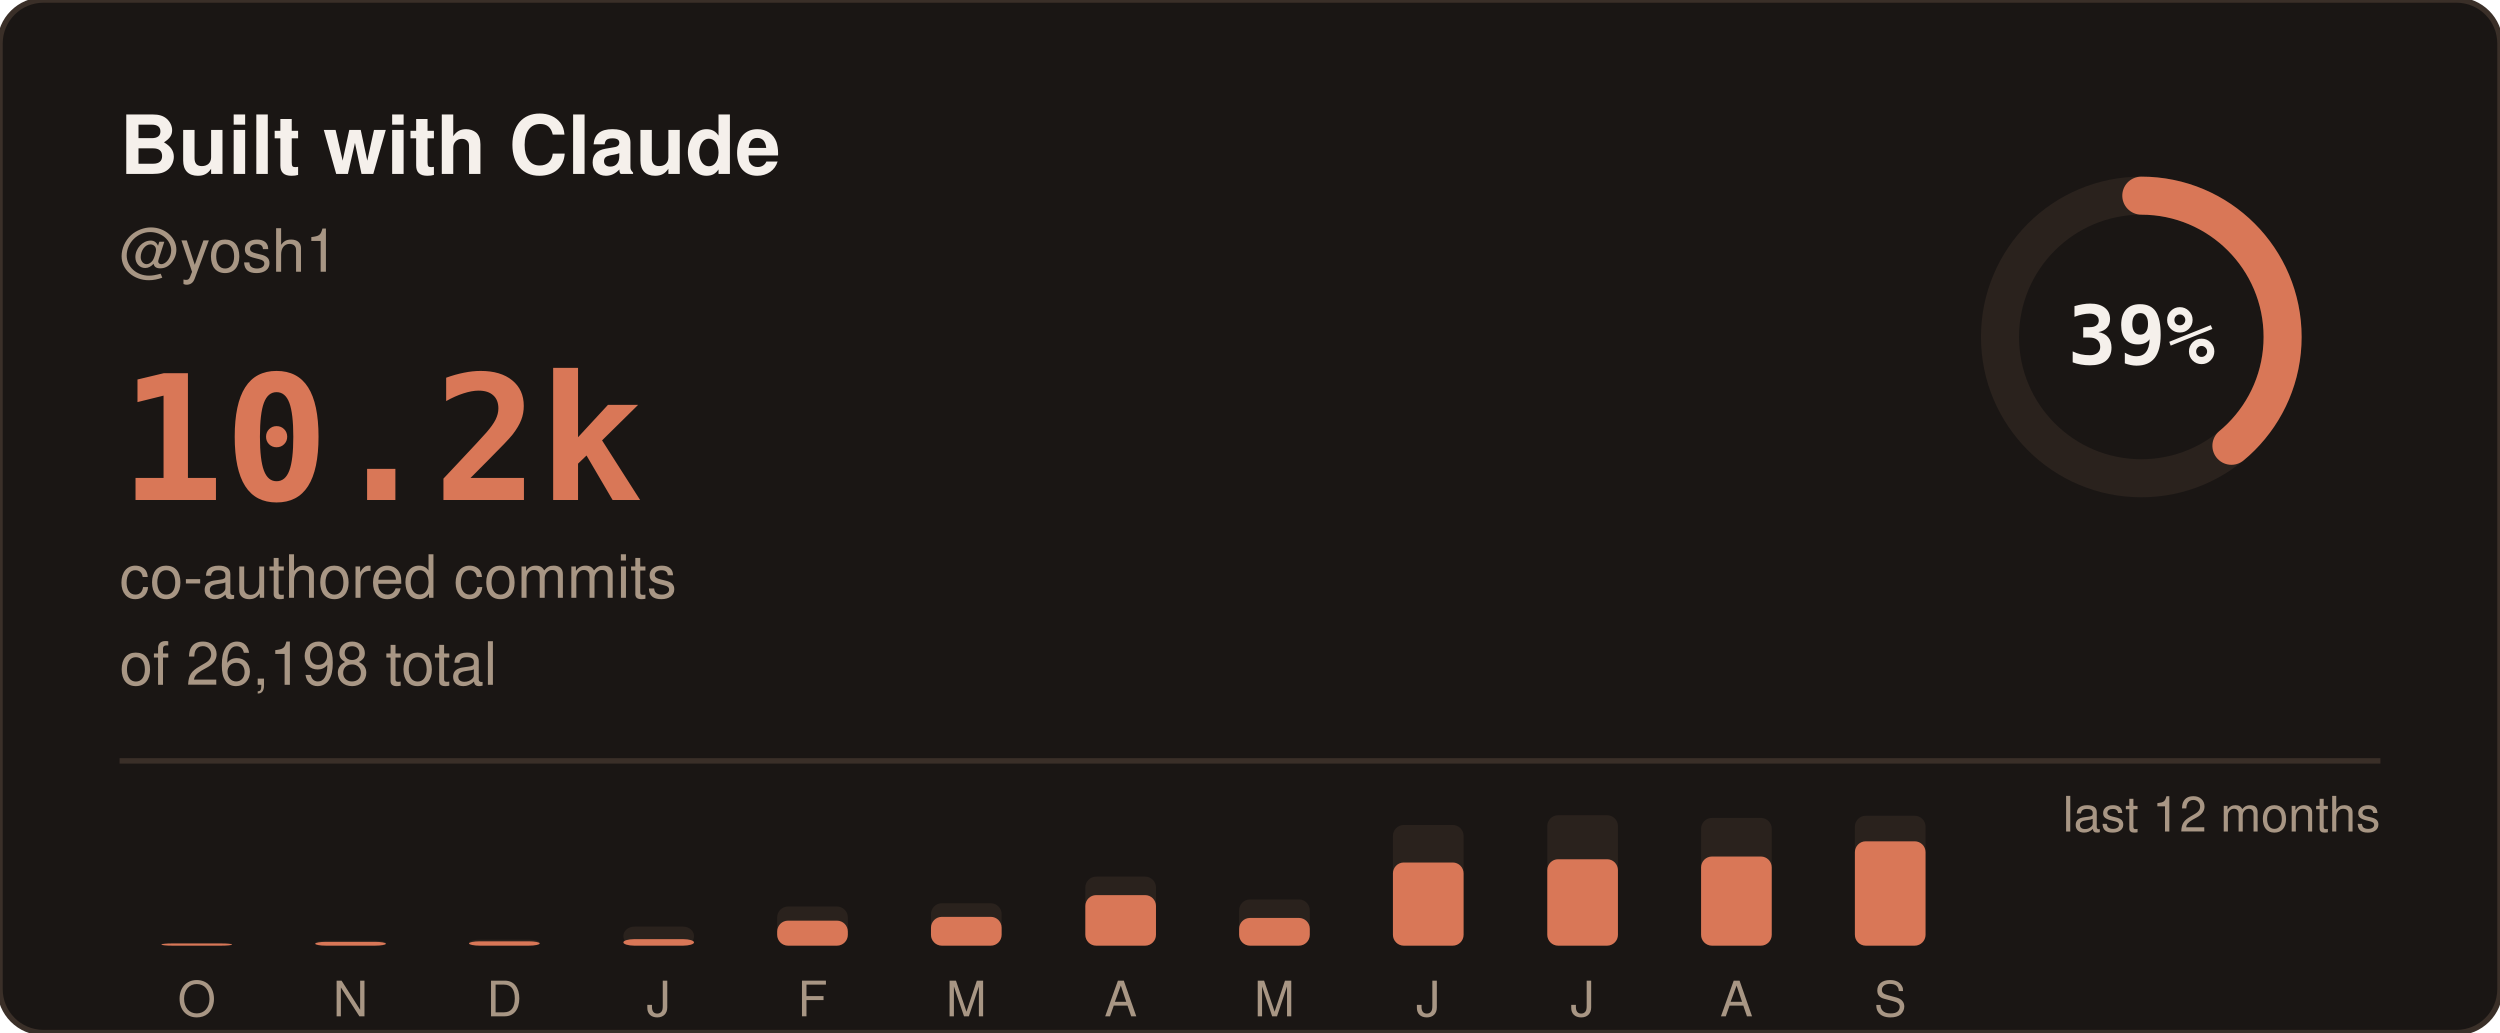
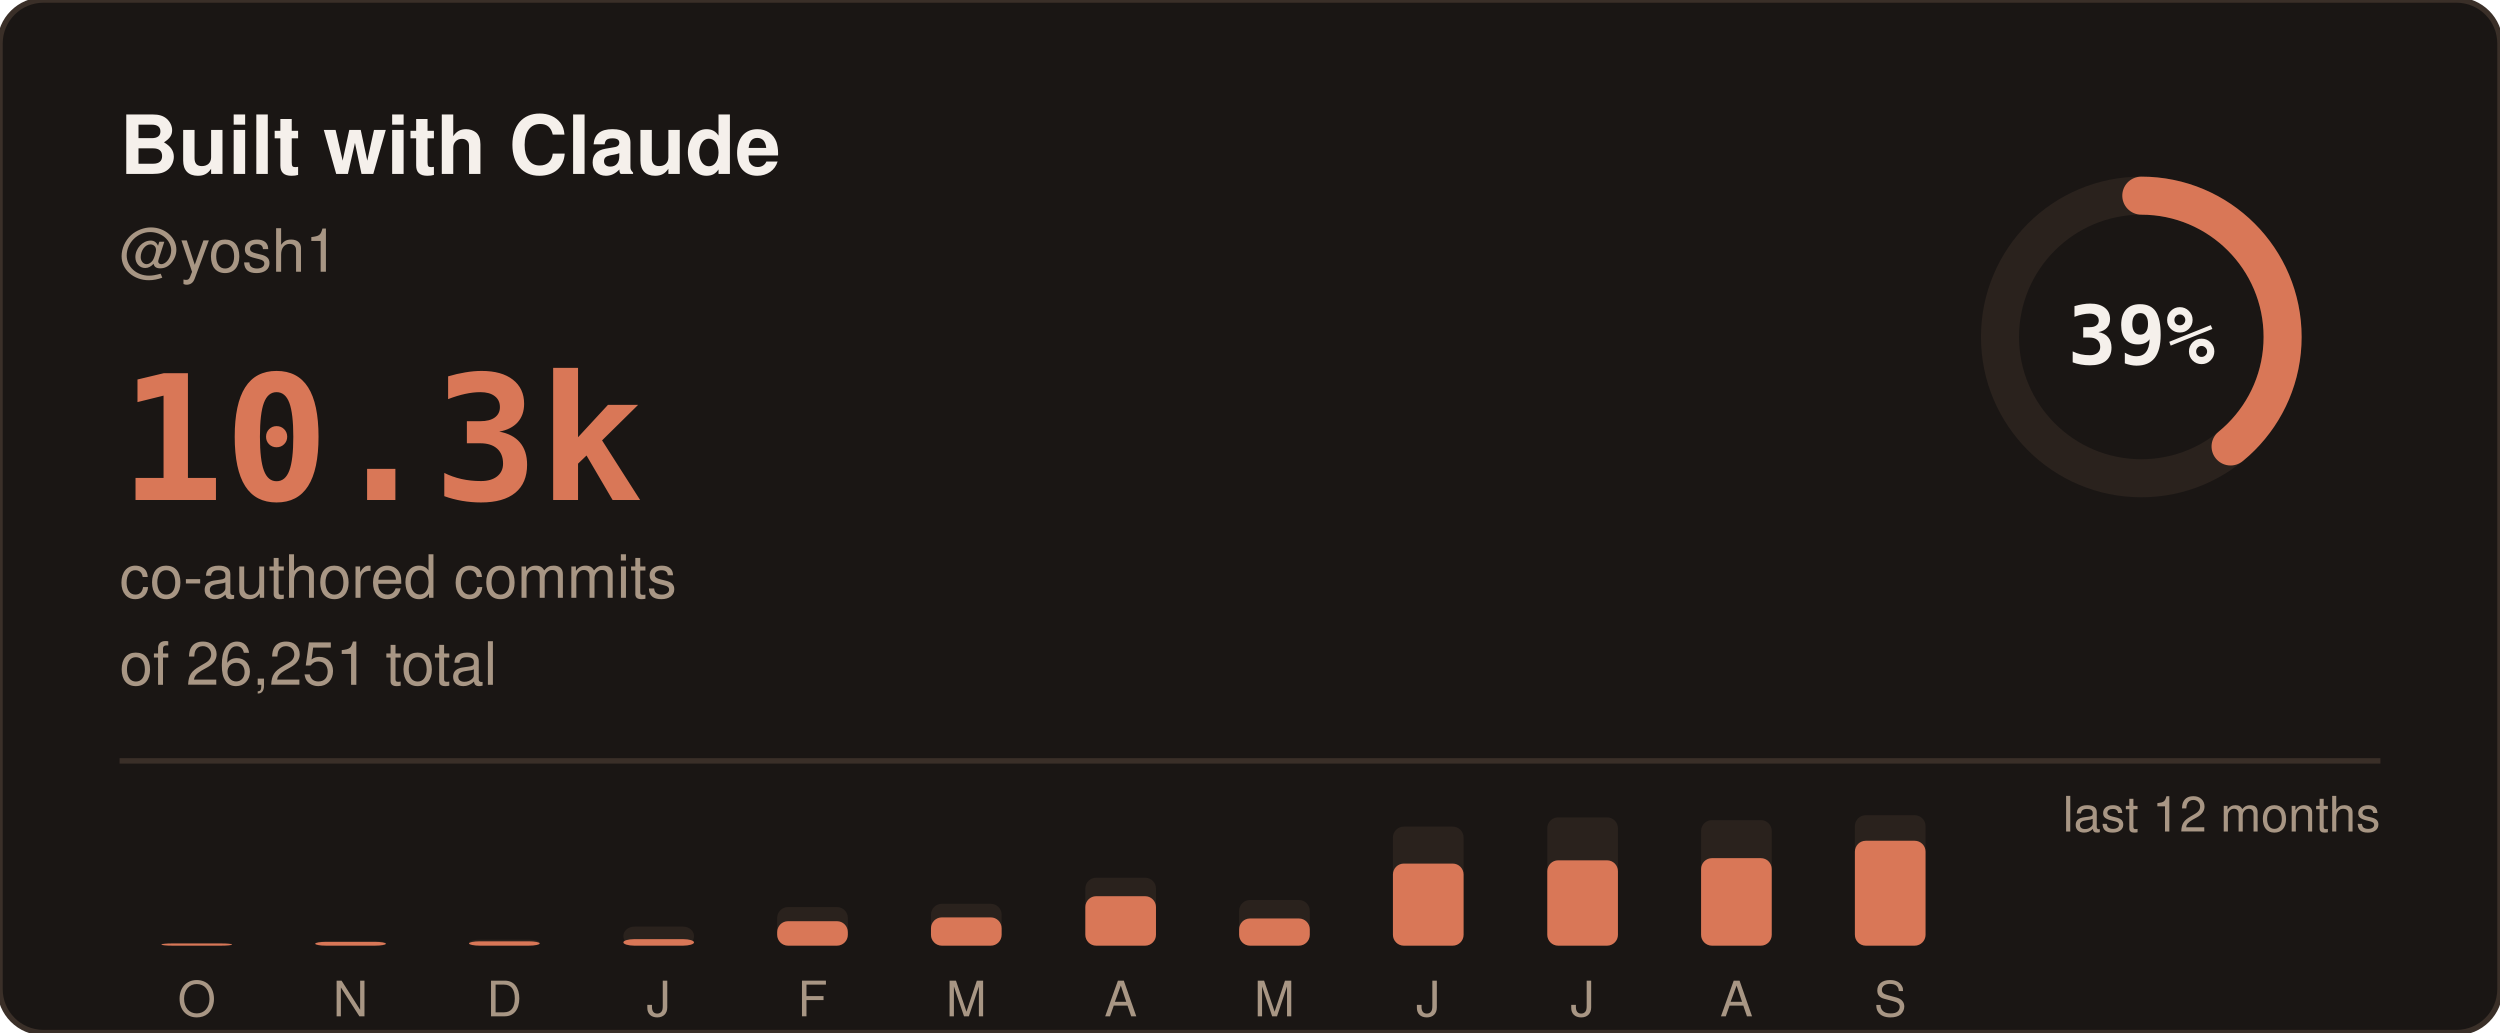
- <svg xmlns="http://www.w3.org/2000/svg" width="460" height="190" viewBox="0 0 460 190" role="img" aria-label="Built with Claude: 10,223 of 26,198 commits co-authored, 39 percent">
+ <svg xmlns="http://www.w3.org/2000/svg" width="460" height="190" viewBox="0 0 460 190" role="img" aria-label="Built with Claude: 10,261 of 26,251 commits co-authored, 39 percent">
  <style>@keyframes ring{from{stroke-dashoffset:163.4}}@keyframes fade{from{opacity:0}}.ring{animation:ring 1s ease-out}.fade{animation:fade .8s ease-out}</style>
  <rect width="460" height="190" rx="8" fill="#1a1614" stroke="#3a2f28" />
  <text x="22" y="32" fill="#f5f0eb" font-family="-apple-system,BlinkMacSystemFont,'Segoe UI',Helvetica,Arial,sans-serif" font-size="15" font-weight="600">Built with Claude</text>
  <text x="22" y="50" fill="#a89684" font-family="-apple-system,BlinkMacSystemFont,'Segoe UI',Helvetica,Arial,sans-serif" font-size="11">@yosh1</text>
-   <text x="22" y="92" fill="#d97757" font-family="ui-monospace,SFMono-Regular,'SF Mono',Menlo,Consolas,monospace" font-size="32" font-weight="600" class="fade">10.2k</text>
+   <text x="22" y="92" fill="#d97757" font-family="ui-monospace,SFMono-Regular,'SF Mono',Menlo,Consolas,monospace" font-size="32" font-weight="600" class="fade">10.3k</text>
  <text x="22" y="110" fill="#a89684" font-family="-apple-system,BlinkMacSystemFont,'Segoe UI',Helvetica,Arial,sans-serif" font-size="11">co-authored commits</text>
-   <text x="22" y="126" fill="#a89684" font-family="-apple-system,BlinkMacSystemFont,'Segoe UI',Helvetica,Arial,sans-serif" font-size="11">of 26,198 total</text>
+   <text x="22" y="126" fill="#a89684" font-family="-apple-system,BlinkMacSystemFont,'Segoe UI',Helvetica,Arial,sans-serif" font-size="11">of 26,251 total</text>
  <circle cx="394" cy="62" r="26" fill="none" stroke="#2a221d" stroke-width="7" />
-   <circle cx="394" cy="62" r="26" fill="none" stroke="#d97757" stroke-width="7" stroke-linecap="round" stroke-dasharray="63.7 163.4" transform="rotate(-90 394 62)" class="ring" stroke-dashoffset="0" />
+   <circle cx="394" cy="62" r="26" fill="none" stroke="#d97757" stroke-width="7" stroke-linecap="round" stroke-dasharray="63.9 163.4" transform="rotate(-90 394 62)" class="ring" stroke-dashoffset="0" />
  <text x="394" y="67" fill="#f5f0eb" font-family="ui-monospace,SFMono-Regular,'SF Mono',Menlo,Consolas,monospace" font-size="15" font-weight="600" text-anchor="middle">39%</text>
  <line x1="22" y1="140" x2="438" y2="140" stroke="#3a2f28" />
  <text x="438" y="153" fill="#a89684" font-family="-apple-system,BlinkMacSystemFont,'Segoe UI',Helvetica,Arial,sans-serif" font-size="9" text-anchor="end">last 12 months</text>
  <rect x="29.7" y="173.5" width="13.0" height="0.5" rx="2" fill="#2a221d">
    <animate attributeName="height" from="0" to="0.5" dur="0.6s" begin="0.00s" fill="freeze" />
    <animate attributeName="y" from="174.0" to="173.5" dur="0.6s" begin="0.00s" fill="freeze" />
  </rect>
  <rect x="29.7" y="173.6" width="13.0" height="0.4" rx="2" fill="#d97757" pointer-events="none">
    <animate attributeName="height" from="0" to="0.4" dur="0.6s" begin="0.00s" fill="freeze" />
    <animate attributeName="y" from="174.0" to="173.6" dur="0.6s" begin="0.00s" fill="freeze" />
  </rect>
  <text x="36.2" y="187" fill="#a89684" font-family="-apple-system,BlinkMacSystemFont,'Segoe UI',Helvetica,Arial,sans-serif" font-size="9" text-anchor="middle">O</text>
-   <rect x="58.0" y="173.1" width="13.0" height="0.9" rx="2" fill="#2a221d">
-     <animate attributeName="height" from="0" to="0.9" dur="0.6s" begin="0.05s" fill="freeze" />
-     <animate attributeName="y" from="174.0" to="173.1" dur="0.6s" begin="0.05s" fill="freeze" />
+   <rect x="58.0" y="173.2" width="13.0" height="0.8" rx="2" fill="#2a221d">
+     <animate attributeName="height" from="0" to="0.8" dur="0.6s" begin="0.05s" fill="freeze" />
+     <animate attributeName="y" from="174.0" to="173.2" dur="0.6s" begin="0.05s" fill="freeze" />
  </rect>
  <rect x="58.0" y="173.3" width="13.0" height="0.7" rx="2" fill="#d97757" pointer-events="none">
    <animate attributeName="height" from="0" to="0.7" dur="0.6s" begin="0.05s" fill="freeze" />
    <animate attributeName="y" from="174.0" to="173.3" dur="0.6s" begin="0.05s" fill="freeze" />
  </rect>
  <text x="64.5" y="187" fill="#a89684" font-family="-apple-system,BlinkMacSystemFont,'Segoe UI',Helvetica,Arial,sans-serif" font-size="9" text-anchor="middle">N</text>
  <rect x="86.3" y="172.9" width="13.0" height="1.1" rx="2" fill="#2a221d">
    <animate attributeName="height" from="0" to="1.1" dur="0.6s" begin="0.10s" fill="freeze" />
    <animate attributeName="y" from="174.0" to="172.9" dur="0.6s" begin="0.10s" fill="freeze" />
  </rect>
  <rect x="86.3" y="173.2" width="13.0" height="0.8" rx="2" fill="#d97757" pointer-events="none">
    <animate attributeName="height" from="0" to="0.8" dur="0.6s" begin="0.10s" fill="freeze" />
    <animate attributeName="y" from="174.0" to="173.2" dur="0.6s" begin="0.10s" fill="freeze" />
  </rect>
  <text x="92.8" y="187" fill="#a89684" font-family="-apple-system,BlinkMacSystemFont,'Segoe UI',Helvetica,Arial,sans-serif" font-size="9" text-anchor="middle">D</text>
  <rect x="114.7" y="170.5" width="13.0" height="3.5" rx="2" fill="#2a221d">
    <animate attributeName="height" from="0" to="3.5" dur="0.6s" begin="0.15s" fill="freeze" />
    <animate attributeName="y" from="174.0" to="170.5" dur="0.6s" begin="0.15s" fill="freeze" />
  </rect>
  <rect x="114.7" y="172.8" width="13.0" height="1.2" rx="2" fill="#d97757" pointer-events="none">
    <animate attributeName="height" from="0" to="1.2" dur="0.6s" begin="0.15s" fill="freeze" />
    <animate attributeName="y" from="174.0" to="172.8" dur="0.6s" begin="0.15s" fill="freeze" />
  </rect>
  <text x="121.2" y="187" fill="#a89684" font-family="-apple-system,BlinkMacSystemFont,'Segoe UI',Helvetica,Arial,sans-serif" font-size="9" text-anchor="middle">J</text>
-   <rect x="143.0" y="166.8" width="13.0" height="7.2" rx="2" fill="#2a221d">
-     <animate attributeName="height" from="0" to="7.2" dur="0.6s" begin="0.20s" fill="freeze" />
-     <animate attributeName="y" from="174.0" to="166.8" dur="0.6s" begin="0.20s" fill="freeze" />
+   <rect x="143.0" y="166.9" width="13.0" height="7.1" rx="2" fill="#2a221d">
+     <animate attributeName="height" from="0" to="7.1" dur="0.6s" begin="0.20s" fill="freeze" />
+     <animate attributeName="y" from="174.0" to="166.9" dur="0.6s" begin="0.20s" fill="freeze" />
  </rect>
-   <rect x="143.0" y="169.4" width="13.0" height="4.6" rx="2" fill="#d97757" pointer-events="none">
-     <animate attributeName="height" from="0" to="4.6" dur="0.6s" begin="0.20s" fill="freeze" />
-     <animate attributeName="y" from="174.0" to="169.4" dur="0.6s" begin="0.20s" fill="freeze" />
+   <rect x="143.0" y="169.5" width="13.0" height="4.5" rx="2" fill="#d97757" pointer-events="none">
+     <animate attributeName="height" from="0" to="4.5" dur="0.6s" begin="0.20s" fill="freeze" />
+     <animate attributeName="y" from="174.0" to="169.5" dur="0.6s" begin="0.20s" fill="freeze" />
  </rect>
  <text x="149.5" y="187" fill="#a89684" font-family="-apple-system,BlinkMacSystemFont,'Segoe UI',Helvetica,Arial,sans-serif" font-size="9" text-anchor="middle">F</text>
-   <rect x="171.3" y="166.2" width="13.0" height="7.8" rx="2" fill="#2a221d">
-     <animate attributeName="height" from="0" to="7.8" dur="0.6s" begin="0.25s" fill="freeze" />
-     <animate attributeName="y" from="174.0" to="166.2" dur="0.6s" begin="0.25s" fill="freeze" />
+   <rect x="171.3" y="166.3" width="13.0" height="7.7" rx="2" fill="#2a221d">
+     <animate attributeName="height" from="0" to="7.7" dur="0.6s" begin="0.25s" fill="freeze" />
+     <animate attributeName="y" from="174.0" to="166.3" dur="0.6s" begin="0.25s" fill="freeze" />
  </rect>
-   <rect x="171.3" y="168.7" width="13.0" height="5.3" rx="2" fill="#d97757" pointer-events="none">
-     <animate attributeName="height" from="0" to="5.3" dur="0.6s" begin="0.25s" fill="freeze" />
-     <animate attributeName="y" from="174.0" to="168.7" dur="0.6s" begin="0.25s" fill="freeze" />
+   <rect x="171.3" y="168.8" width="13.0" height="5.2" rx="2" fill="#d97757" pointer-events="none">
+     <animate attributeName="height" from="0" to="5.2" dur="0.6s" begin="0.25s" fill="freeze" />
+     <animate attributeName="y" from="174.0" to="168.8" dur="0.6s" begin="0.25s" fill="freeze" />
  </rect>
  <text x="177.8" y="187" fill="#a89684" font-family="-apple-system,BlinkMacSystemFont,'Segoe UI',Helvetica,Arial,sans-serif" font-size="9" text-anchor="middle">M</text>
-   <rect x="199.7" y="161.3" width="13.0" height="12.7" rx="2" fill="#2a221d">
-     <animate attributeName="height" from="0" to="12.7" dur="0.6s" begin="0.30s" fill="freeze" />
-     <animate attributeName="y" from="174.0" to="161.3" dur="0.6s" begin="0.30s" fill="freeze" />
+   <rect x="199.7" y="161.5" width="13.0" height="12.5" rx="2" fill="#2a221d">
+     <animate attributeName="height" from="0" to="12.5" dur="0.6s" begin="0.30s" fill="freeze" />
+     <animate attributeName="y" from="174.0" to="161.5" dur="0.6s" begin="0.30s" fill="freeze" />
  </rect>
-   <rect x="199.7" y="164.7" width="13.0" height="9.3" rx="2" fill="#d97757" pointer-events="none">
-     <animate attributeName="height" from="0" to="9.3" dur="0.6s" begin="0.30s" fill="freeze" />
-     <animate attributeName="y" from="174.0" to="164.7" dur="0.6s" begin="0.30s" fill="freeze" />
+   <rect x="199.7" y="164.9" width="13.0" height="9.1" rx="2" fill="#d97757" pointer-events="none">
+     <animate attributeName="height" from="0" to="9.1" dur="0.6s" begin="0.30s" fill="freeze" />
+     <animate attributeName="y" from="174.0" to="164.9" dur="0.6s" begin="0.30s" fill="freeze" />
  </rect>
  <text x="206.2" y="187" fill="#a89684" font-family="-apple-system,BlinkMacSystemFont,'Segoe UI',Helvetica,Arial,sans-serif" font-size="9" text-anchor="middle">A</text>
-   <rect x="228.0" y="165.5" width="13.0" height="8.5" rx="2" fill="#2a221d">
-     <animate attributeName="height" from="0" to="8.5" dur="0.6s" begin="0.35s" fill="freeze" />
-     <animate attributeName="y" from="174.0" to="165.5" dur="0.6s" begin="0.35s" fill="freeze" />
+   <rect x="228.0" y="165.6" width="13.0" height="8.4" rx="2" fill="#2a221d">
+     <animate attributeName="height" from="0" to="8.4" dur="0.6s" begin="0.35s" fill="freeze" />
+     <animate attributeName="y" from="174.0" to="165.6" dur="0.6s" begin="0.35s" fill="freeze" />
  </rect>
-   <rect x="228.0" y="168.9" width="13.0" height="5.1" rx="2" fill="#d97757" pointer-events="none">
-     <animate attributeName="height" from="0" to="5.1" dur="0.6s" begin="0.35s" fill="freeze" />
-     <animate attributeName="y" from="174.0" to="168.9" dur="0.6s" begin="0.35s" fill="freeze" />
+   <rect x="228.0" y="169.0" width="13.0" height="5.0" rx="2" fill="#d97757" pointer-events="none">
+     <animate attributeName="height" from="0" to="5.0" dur="0.6s" begin="0.35s" fill="freeze" />
+     <animate attributeName="y" from="174.0" to="169.0" dur="0.6s" begin="0.35s" fill="freeze" />
  </rect>
  <text x="234.5" y="187" fill="#a89684" font-family="-apple-system,BlinkMacSystemFont,'Segoe UI',Helvetica,Arial,sans-serif" font-size="9" text-anchor="middle">M</text>
-   <rect x="256.3" y="151.8" width="13.0" height="22.2" rx="2" fill="#2a221d">
-     <animate attributeName="height" from="0" to="22.2" dur="0.6s" begin="0.40s" fill="freeze" />
-     <animate attributeName="y" from="174.0" to="151.8" dur="0.6s" begin="0.40s" fill="freeze" />
+   <rect x="256.3" y="152.1" width="13.0" height="21.9" rx="2" fill="#2a221d">
+     <animate attributeName="height" from="0" to="21.9" dur="0.6s" begin="0.40s" fill="freeze" />
+     <animate attributeName="y" from="174.0" to="152.1" dur="0.6s" begin="0.40s" fill="freeze" />
  </rect>
-   <rect x="256.3" y="158.7" width="13.0" height="15.3" rx="2" fill="#d97757" pointer-events="none">
-     <animate attributeName="height" from="0" to="15.3" dur="0.6s" begin="0.40s" fill="freeze" />
-     <animate attributeName="y" from="174.0" to="158.7" dur="0.6s" begin="0.40s" fill="freeze" />
+   <rect x="256.3" y="158.9" width="13.0" height="15.1" rx="2" fill="#d97757" pointer-events="none">
+     <animate attributeName="height" from="0" to="15.1" dur="0.6s" begin="0.40s" fill="freeze" />
+     <animate attributeName="y" from="174.0" to="158.9" dur="0.6s" begin="0.40s" fill="freeze" />
  </rect>
  <text x="262.8" y="187" fill="#a89684" font-family="-apple-system,BlinkMacSystemFont,'Segoe UI',Helvetica,Arial,sans-serif" font-size="9" text-anchor="middle">J</text>
-   <rect x="284.7" y="150.0" width="13.0" height="24.0" rx="2" fill="#2a221d">
-     <animate attributeName="height" from="0" to="24.0" dur="0.6s" begin="0.45s" fill="freeze" />
-     <animate attributeName="y" from="174.0" to="150.0" dur="0.6s" begin="0.45s" fill="freeze" />
+   <rect x="284.7" y="150.4" width="13.0" height="23.6" rx="2" fill="#2a221d">
+     <animate attributeName="height" from="0" to="23.6" dur="0.6s" begin="0.45s" fill="freeze" />
+     <animate attributeName="y" from="174.0" to="150.4" dur="0.6s" begin="0.45s" fill="freeze" />
  </rect>
-   <rect x="284.7" y="158.1" width="13.0" height="15.9" rx="2" fill="#d97757" pointer-events="none">
-     <animate attributeName="height" from="0" to="15.9" dur="0.6s" begin="0.45s" fill="freeze" />
-     <animate attributeName="y" from="174.0" to="158.1" dur="0.6s" begin="0.45s" fill="freeze" />
+   <rect x="284.7" y="158.3" width="13.0" height="15.7" rx="2" fill="#d97757" pointer-events="none">
+     <animate attributeName="height" from="0" to="15.7" dur="0.6s" begin="0.45s" fill="freeze" />
+     <animate attributeName="y" from="174.0" to="158.3" dur="0.6s" begin="0.45s" fill="freeze" />
  </rect>
  <text x="291.2" y="187" fill="#a89684" font-family="-apple-system,BlinkMacSystemFont,'Segoe UI',Helvetica,Arial,sans-serif" font-size="9" text-anchor="middle">J</text>
-   <rect x="313.0" y="150.5" width="13.0" height="23.5" rx="2" fill="#2a221d">
-     <animate attributeName="height" from="0" to="23.5" dur="0.6s" begin="0.50s" fill="freeze" />
-     <animate attributeName="y" from="174.0" to="150.5" dur="0.6s" begin="0.50s" fill="freeze" />
+   <rect x="313.0" y="150.9" width="13.0" height="23.1" rx="2" fill="#2a221d">
+     <animate attributeName="height" from="0" to="23.1" dur="0.6s" begin="0.50s" fill="freeze" />
+     <animate attributeName="y" from="174.0" to="150.9" dur="0.6s" begin="0.50s" fill="freeze" />
  </rect>
-   <rect x="313.0" y="157.6" width="13.0" height="16.4" rx="2" fill="#d97757" pointer-events="none">
-     <animate attributeName="height" from="0" to="16.4" dur="0.6s" begin="0.50s" fill="freeze" />
-     <animate attributeName="y" from="174.0" to="157.6" dur="0.6s" begin="0.50s" fill="freeze" />
+   <rect x="313.0" y="157.9" width="13.0" height="16.1" rx="2" fill="#d97757" pointer-events="none">
+     <animate attributeName="height" from="0" to="16.1" dur="0.6s" begin="0.50s" fill="freeze" />
+     <animate attributeName="y" from="174.0" to="157.9" dur="0.6s" begin="0.50s" fill="freeze" />
  </rect>
  <text x="319.5" y="187" fill="#a89684" font-family="-apple-system,BlinkMacSystemFont,'Segoe UI',Helvetica,Arial,sans-serif" font-size="9" text-anchor="middle">A</text>
-   <rect x="341.3" y="150.1" width="13.0" height="23.9" rx="2" fill="#2a221d">
-     <animate attributeName="height" from="0" to="23.9" dur="0.6s" begin="0.55s" fill="freeze" />
-     <animate attributeName="y" from="174.0" to="150.1" dur="0.6s" begin="0.55s" fill="freeze" />
+   <rect x="341.3" y="150.0" width="13.0" height="24.0" rx="2" fill="#2a221d">
+     <animate attributeName="height" from="0" to="24.0" dur="0.6s" begin="0.55s" fill="freeze" />
+     <animate attributeName="y" from="174.0" to="150.0" dur="0.6s" begin="0.55s" fill="freeze" />
  </rect>
-   <rect x="341.3" y="154.8" width="13.0" height="19.2" rx="2" fill="#d97757" pointer-events="none">
-     <animate attributeName="height" from="0" to="19.2" dur="0.6s" begin="0.55s" fill="freeze" />
-     <animate attributeName="y" from="174.0" to="154.8" dur="0.6s" begin="0.55s" fill="freeze" />
+   <rect x="341.3" y="154.7" width="13.0" height="19.3" rx="2" fill="#d97757" pointer-events="none">
+     <animate attributeName="height" from="0" to="19.3" dur="0.6s" begin="0.55s" fill="freeze" />
+     <animate attributeName="y" from="174.0" to="154.7" dur="0.6s" begin="0.55s" fill="freeze" />
  </rect>
  <text x="347.8" y="187" fill="#a89684" font-family="-apple-system,BlinkMacSystemFont,'Segoe UI',Helvetica,Arial,sans-serif" font-size="9" text-anchor="middle">S</text>
</svg>
